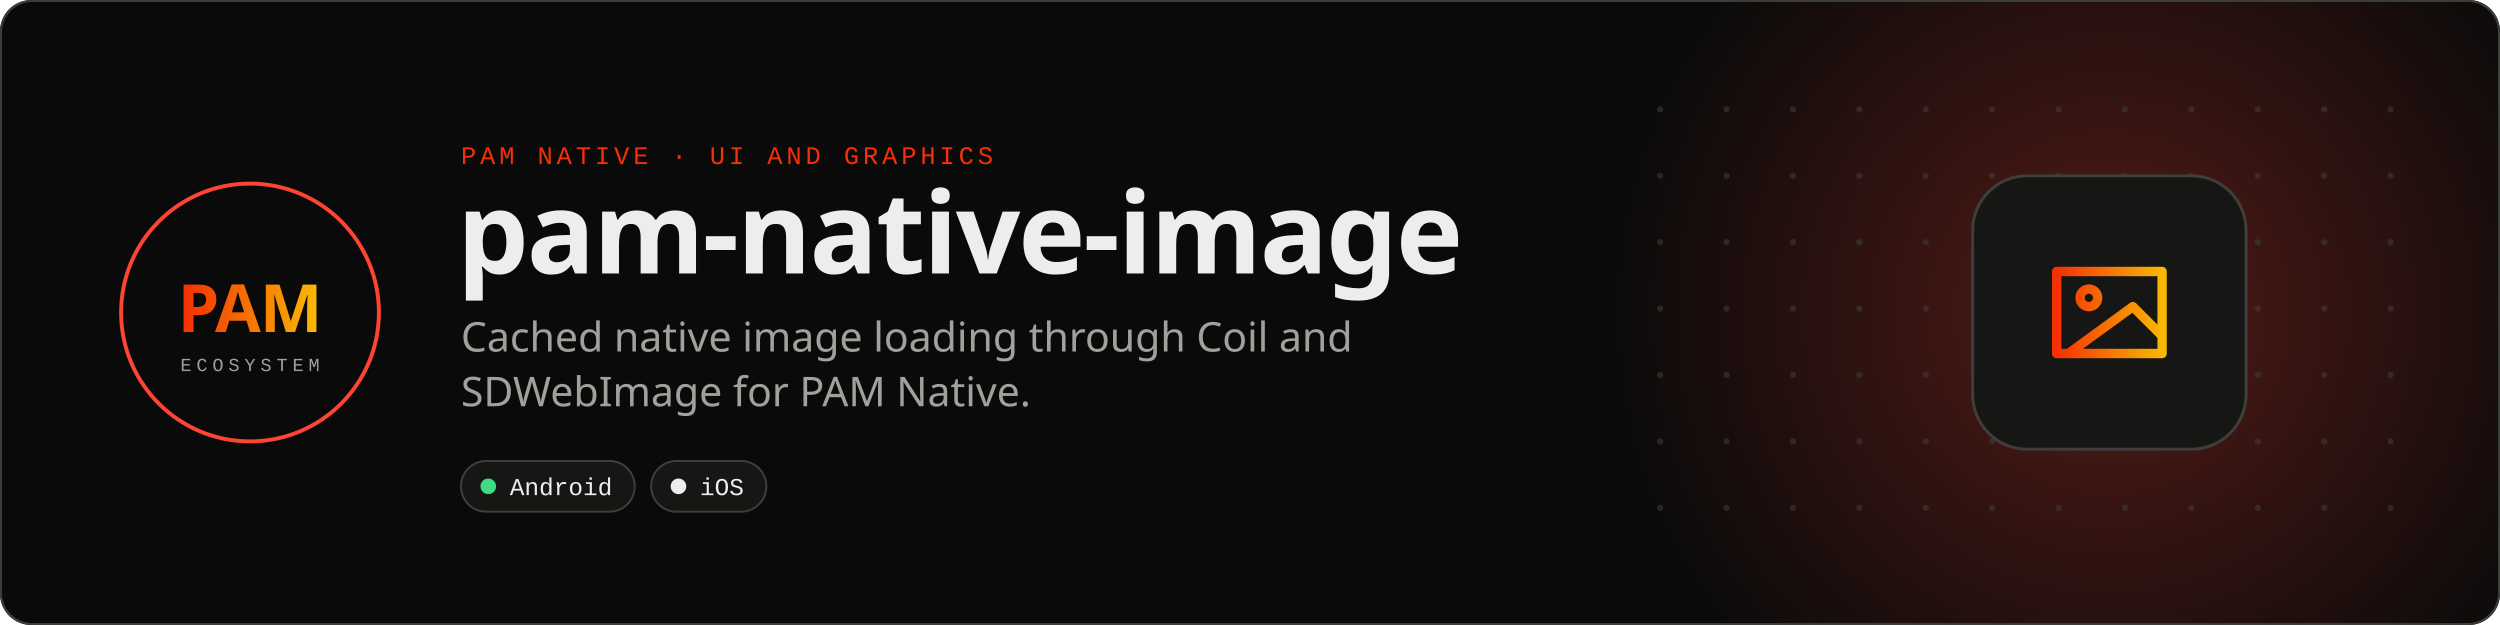
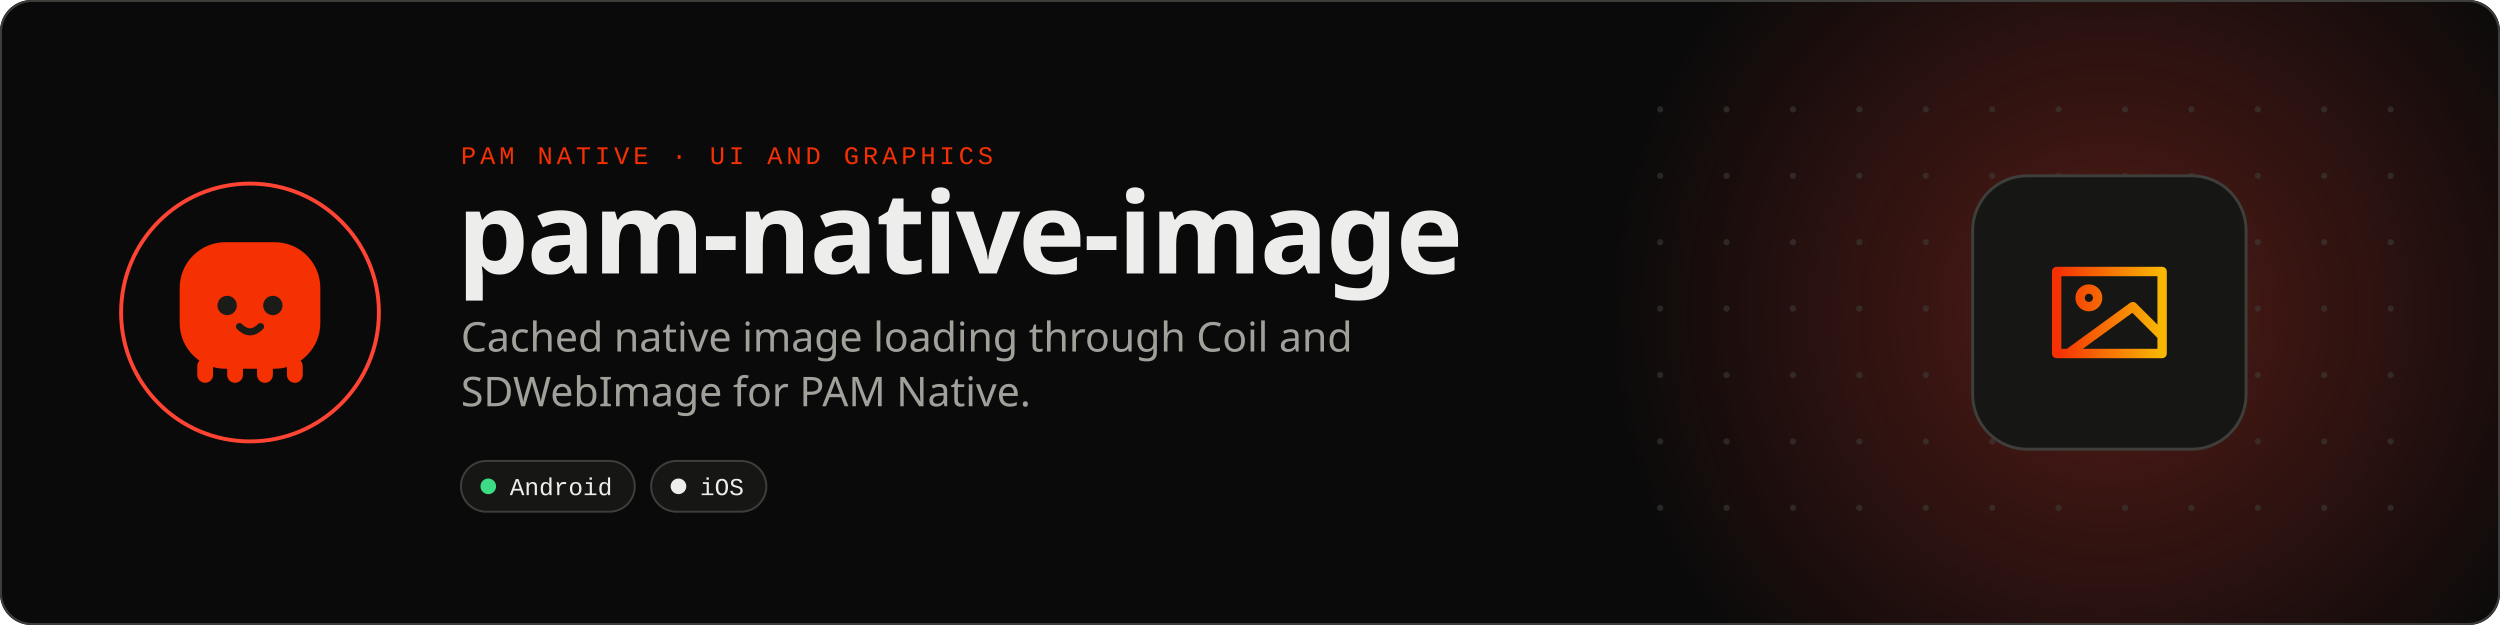
<svg xmlns="http://www.w3.org/2000/svg" viewBox="0 0 1280 320" width="1280" height="320" role="img" aria-label="pam-native-image: Cached native image loading through Coil and SDWebImage for PAM Native.">
  <defs>
    <linearGradient id="pg" x1="0" y1="0" x2="1" y2="0">
      <stop offset="0" stop-color="#f53003" />
      <stop offset="1" stop-color="#f8b803" />
    </linearGradient>
    <radialGradient id="gl">
      <stop offset="0" stop-color="#ff4433" stop-opacity=".30" />
      <stop offset="1" stop-color="#ff4433" stop-opacity="0" />
    </radialGradient>
    <clipPath id="cl">
      <rect width="1280" height="320" rx="16" />
    </clipPath>
  </defs>
  <g clip-path="url(#cl)">
    <rect width="1280" height="320" fill="#0a0a0a" />
    <circle cx="1080" cy="160" r="260" fill="url(#gl)" />
    <g fill="#3e3e3a" opacity=".55">
      <circle cx="850" cy="56" r="1.6" />
      <circle cx="850" cy="90" r="1.6" />
      <circle cx="850" cy="124" r="1.6" />
      <circle cx="850" cy="158" r="1.6" />
      <circle cx="850" cy="192" r="1.6" />
      <circle cx="850" cy="226" r="1.6" />
      <circle cx="850" cy="260" r="1.6" />
      <circle cx="884" cy="56" r="1.6" />
      <circle cx="884" cy="90" r="1.6" />
      <circle cx="884" cy="124" r="1.6" />
      <circle cx="884" cy="158" r="1.6" />
      <circle cx="884" cy="192" r="1.6" />
      <circle cx="884" cy="226" r="1.6" />
      <circle cx="884" cy="260" r="1.6" />
      <circle cx="918" cy="56" r="1.6" />
      <circle cx="918" cy="90" r="1.6" />
      <circle cx="918" cy="124" r="1.6" />
      <circle cx="918" cy="158" r="1.6" />
      <circle cx="918" cy="192" r="1.6" />
      <circle cx="918" cy="226" r="1.6" />
      <circle cx="918" cy="260" r="1.6" />
      <circle cx="952" cy="56" r="1.6" />
      <circle cx="952" cy="90" r="1.6" />
      <circle cx="952" cy="124" r="1.6" />
      <circle cx="952" cy="158" r="1.6" />
      <circle cx="952" cy="192" r="1.6" />
      <circle cx="952" cy="226" r="1.6" />
      <circle cx="952" cy="260" r="1.6" />
      <circle cx="986" cy="56" r="1.6" />
      <circle cx="986" cy="90" r="1.6" />
      <circle cx="986" cy="124" r="1.6" />
      <circle cx="986" cy="158" r="1.6" />
      <circle cx="986" cy="192" r="1.6" />
      <circle cx="986" cy="226" r="1.6" />
      <circle cx="986" cy="260" r="1.6" />
      <circle cx="1020" cy="56" r="1.6" />
      <circle cx="1020" cy="90" r="1.6" />
      <circle cx="1020" cy="124" r="1.6" />
      <circle cx="1020" cy="158" r="1.6" />
      <circle cx="1020" cy="192" r="1.6" />
      <circle cx="1020" cy="226" r="1.6" />
      <circle cx="1020" cy="260" r="1.6" />
      <circle cx="1054" cy="56" r="1.6" />
      <circle cx="1054" cy="90" r="1.6" />
      <circle cx="1054" cy="124" r="1.6" />
      <circle cx="1054" cy="158" r="1.6" />
      <circle cx="1054" cy="192" r="1.6" />
      <circle cx="1054" cy="226" r="1.6" />
      <circle cx="1054" cy="260" r="1.6" />
      <circle cx="1088" cy="56" r="1.6" />
      <circle cx="1088" cy="90" r="1.6" />
      <circle cx="1088" cy="124" r="1.6" />
      <circle cx="1088" cy="158" r="1.6" />
      <circle cx="1088" cy="192" r="1.6" />
      <circle cx="1088" cy="226" r="1.6" />
      <circle cx="1088" cy="260" r="1.6" />
      <circle cx="1122" cy="56" r="1.6" />
      <circle cx="1122" cy="90" r="1.6" />
      <circle cx="1122" cy="124" r="1.6" />
      <circle cx="1122" cy="158" r="1.6" />
      <circle cx="1122" cy="192" r="1.6" />
      <circle cx="1122" cy="226" r="1.6" />
      <circle cx="1122" cy="260" r="1.6" />
      <circle cx="1156" cy="56" r="1.6" />
      <circle cx="1156" cy="90" r="1.6" />
      <circle cx="1156" cy="124" r="1.6" />
      <circle cx="1156" cy="158" r="1.6" />
      <circle cx="1156" cy="192" r="1.6" />
      <circle cx="1156" cy="226" r="1.6" />
      <circle cx="1156" cy="260" r="1.6" />
      <circle cx="1190" cy="56" r="1.6" />
      <circle cx="1190" cy="90" r="1.6" />
      <circle cx="1190" cy="124" r="1.6" />
      <circle cx="1190" cy="158" r="1.6" />
      <circle cx="1190" cy="192" r="1.6" />
      <circle cx="1190" cy="226" r="1.6" />
      <circle cx="1190" cy="260" r="1.6" />
      <circle cx="1224" cy="56" r="1.6" />
      <circle cx="1224" cy="90" r="1.6" />
      <circle cx="1224" cy="124" r="1.6" />
      <circle cx="1224" cy="158" r="1.6" />
      <circle cx="1224" cy="192" r="1.6" />
      <circle cx="1224" cy="226" r="1.6" />
      <circle cx="1224" cy="260" r="1.6" />
    </g>
  </g>
  <rect x=".5" y=".5" width="1279" height="319" rx="16" fill="none" stroke="#3e3e3a" />
  <circle cx="128" cy="160" r="66" fill="#0a0a0a" stroke="#ff4433" stroke-width="2" />
  <circle cx="128" cy="160" r="66" fill="none" stroke="#ff4433">
    <animate attributeName="r" values="66;92" dur="3s" repeatCount="indefinite" />
    <animate attributeName="stroke-opacity" values=".5;0" dur="3s" repeatCount="indefinite" />
  </circle>
-   <text x="128" y="170" text-anchor="middle" font-family="-apple-system, BlinkMacSystemFont, 'Segoe UI', 'Noto Sans', Helvetica, Arial, sans-serif" font-weight="700" font-size="34" letter-spacing="-.5" fill="url(#pg)">PAM</text>
-   <text x="128" y="190" text-anchor="middle" font-family="ui-monospace, SFMono-Regular, 'SF Mono', Menlo, Consolas, 'Liberation Mono', monospace" font-size="9.5" letter-spacing="2.5" fill="#a1a09a">ECOSYSTEM</text>
+   <g transform="translate(74 104.2) scale(.9)">
+     <rect x="30" y="88" width="9" height="14" rx="4.5" fill="#f53003" />
+     <rect x="47" y="88" width="9" height="14" rx="4.5" fill="#f53003" />
+     <rect x="64" y="88" width="9" height="14" rx="4.5" fill="#f53003" />
+     <rect x="81" y="88" width="9" height="14" rx="4.5" fill="#f53003" />
+     <rect x="20" y="22" width="80" height="72" rx="26" fill="#f53003" />
+     <circle cx="47" cy="58" r="5.5" fill="#1b1b18" />
+     <circle cx="73" cy="58" r="5.5" fill="#1b1b18" />
+     <path d="M54 70q6 6 12 0" stroke="#1b1b18" stroke-width="4" stroke-linecap="round" fill="none" />
+   </g>
  <text x="236" y="84" font-family="ui-monospace, SFMono-Regular, 'SF Mono', Menlo, Consolas, 'Liberation Mono', monospace" font-size="13" letter-spacing="2" fill="#f53003">PAM NATIVE · UI AND GRAPHICS</text>
  <text x="234" y="140" font-family="-apple-system, BlinkMacSystemFont, 'Segoe UI', 'Noto Sans', Helvetica, Arial, sans-serif" font-weight="700" font-size="58" letter-spacing="-1" fill="#ededec">pam-native-image</text>
  <text x="236" y="180" font-family="-apple-system, BlinkMacSystemFont, 'Segoe UI', 'Noto Sans', Helvetica, Arial, sans-serif" font-size="21" fill="#a1a09a">Cached native image loading through Coil and</text>
  <text x="236" y="208" font-family="-apple-system, BlinkMacSystemFont, 'Segoe UI', 'Noto Sans', Helvetica, Arial, sans-serif" font-size="21" fill="#a1a09a">SDWebImage for PAM Native.</text>
  <rect x="236" y="236" width="89" height="26" rx="13" fill="#161615" stroke="#3e3e3a" />
  <circle cx="250" cy="249" r="4" fill="#3ddc84" />
  <text x="261" y="253.5" font-family="ui-monospace, SFMono-Regular, 'SF Mono', Menlo, Consolas, 'Liberation Mono', monospace" font-size="12.5" fill="#ededec">Android</text>
  <rect x="333.375" y="236" width="59" height="26" rx="13" fill="#161615" stroke="#3e3e3a" />
  <circle cx="347.375" cy="249" r="4" fill="#ededec" />
  <text x="358.375" y="253.5" font-family="ui-monospace, SFMono-Regular, 'SF Mono', Menlo, Consolas, 'Liberation Mono', monospace" font-size="12.5" fill="#ededec">iOS</text>
  <rect x="1010" y="90" width="140" height="140" rx="28" fill="#161615" stroke="#3e3e3a" stroke-width="1.5" />
  <g transform="translate(1044 124) scale(3)" fill="none" stroke="url(#pg)" stroke-width="1.6" stroke-linecap="round" stroke-linejoin="round">
    <path d="M3 5h18v14H3zM21 16l-5-5L5 19M7.0 9.5a1.5 1.5 0 1 0 3.0 0a1.5 1.5 0 1 0 -3.0 0" />
  </g>
</svg>
